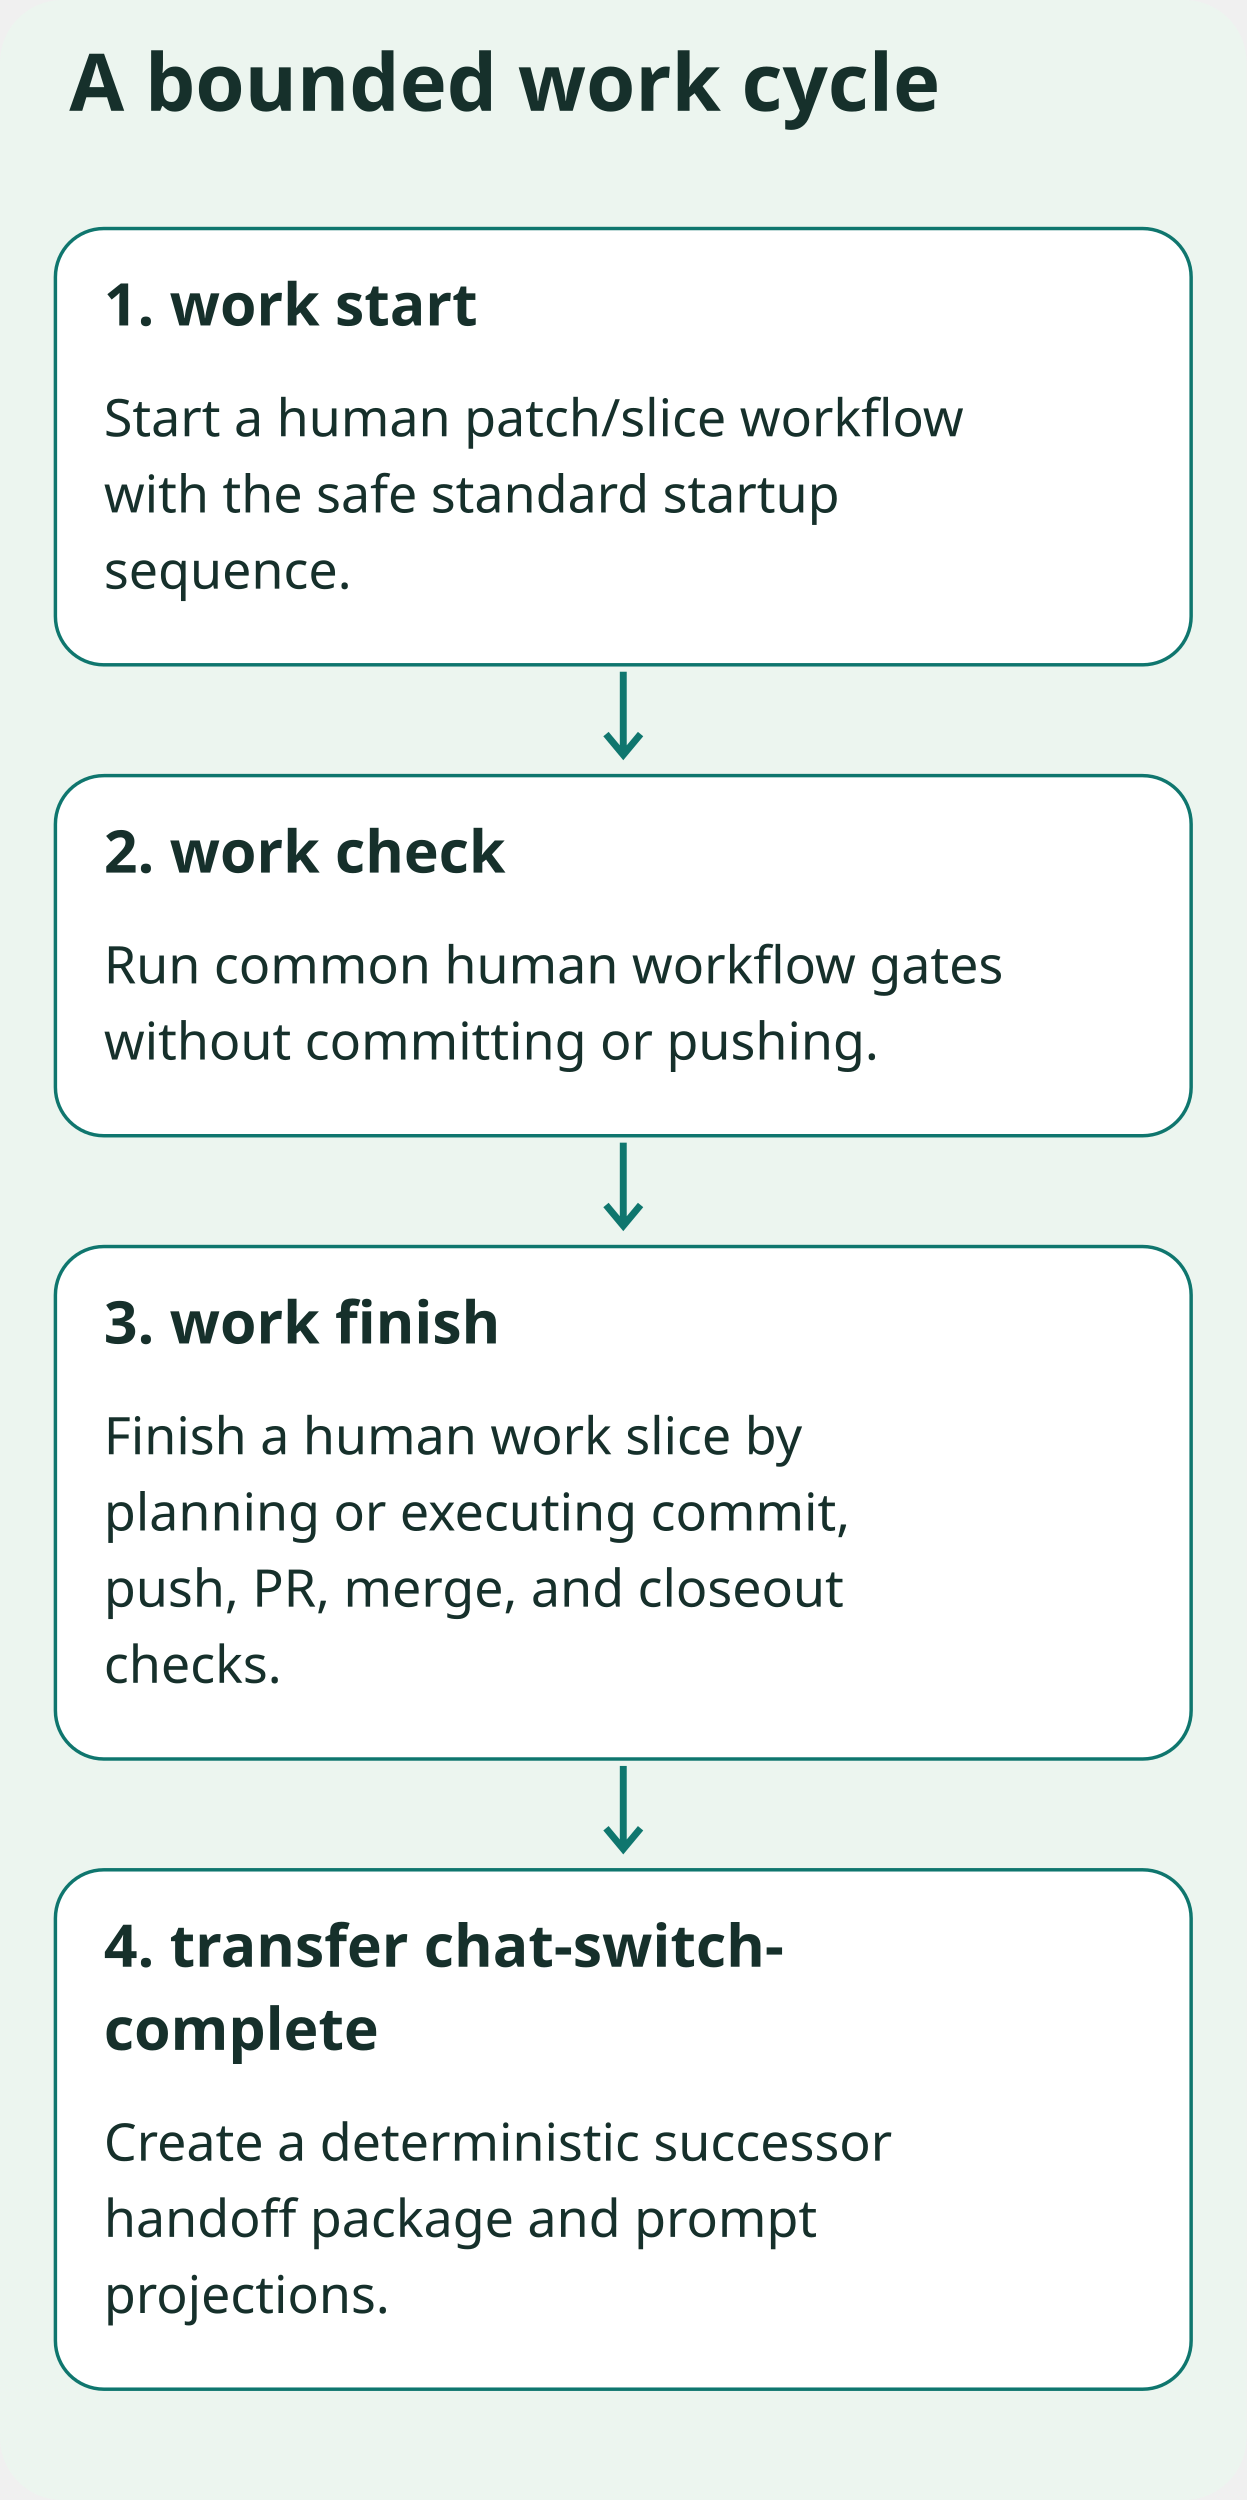
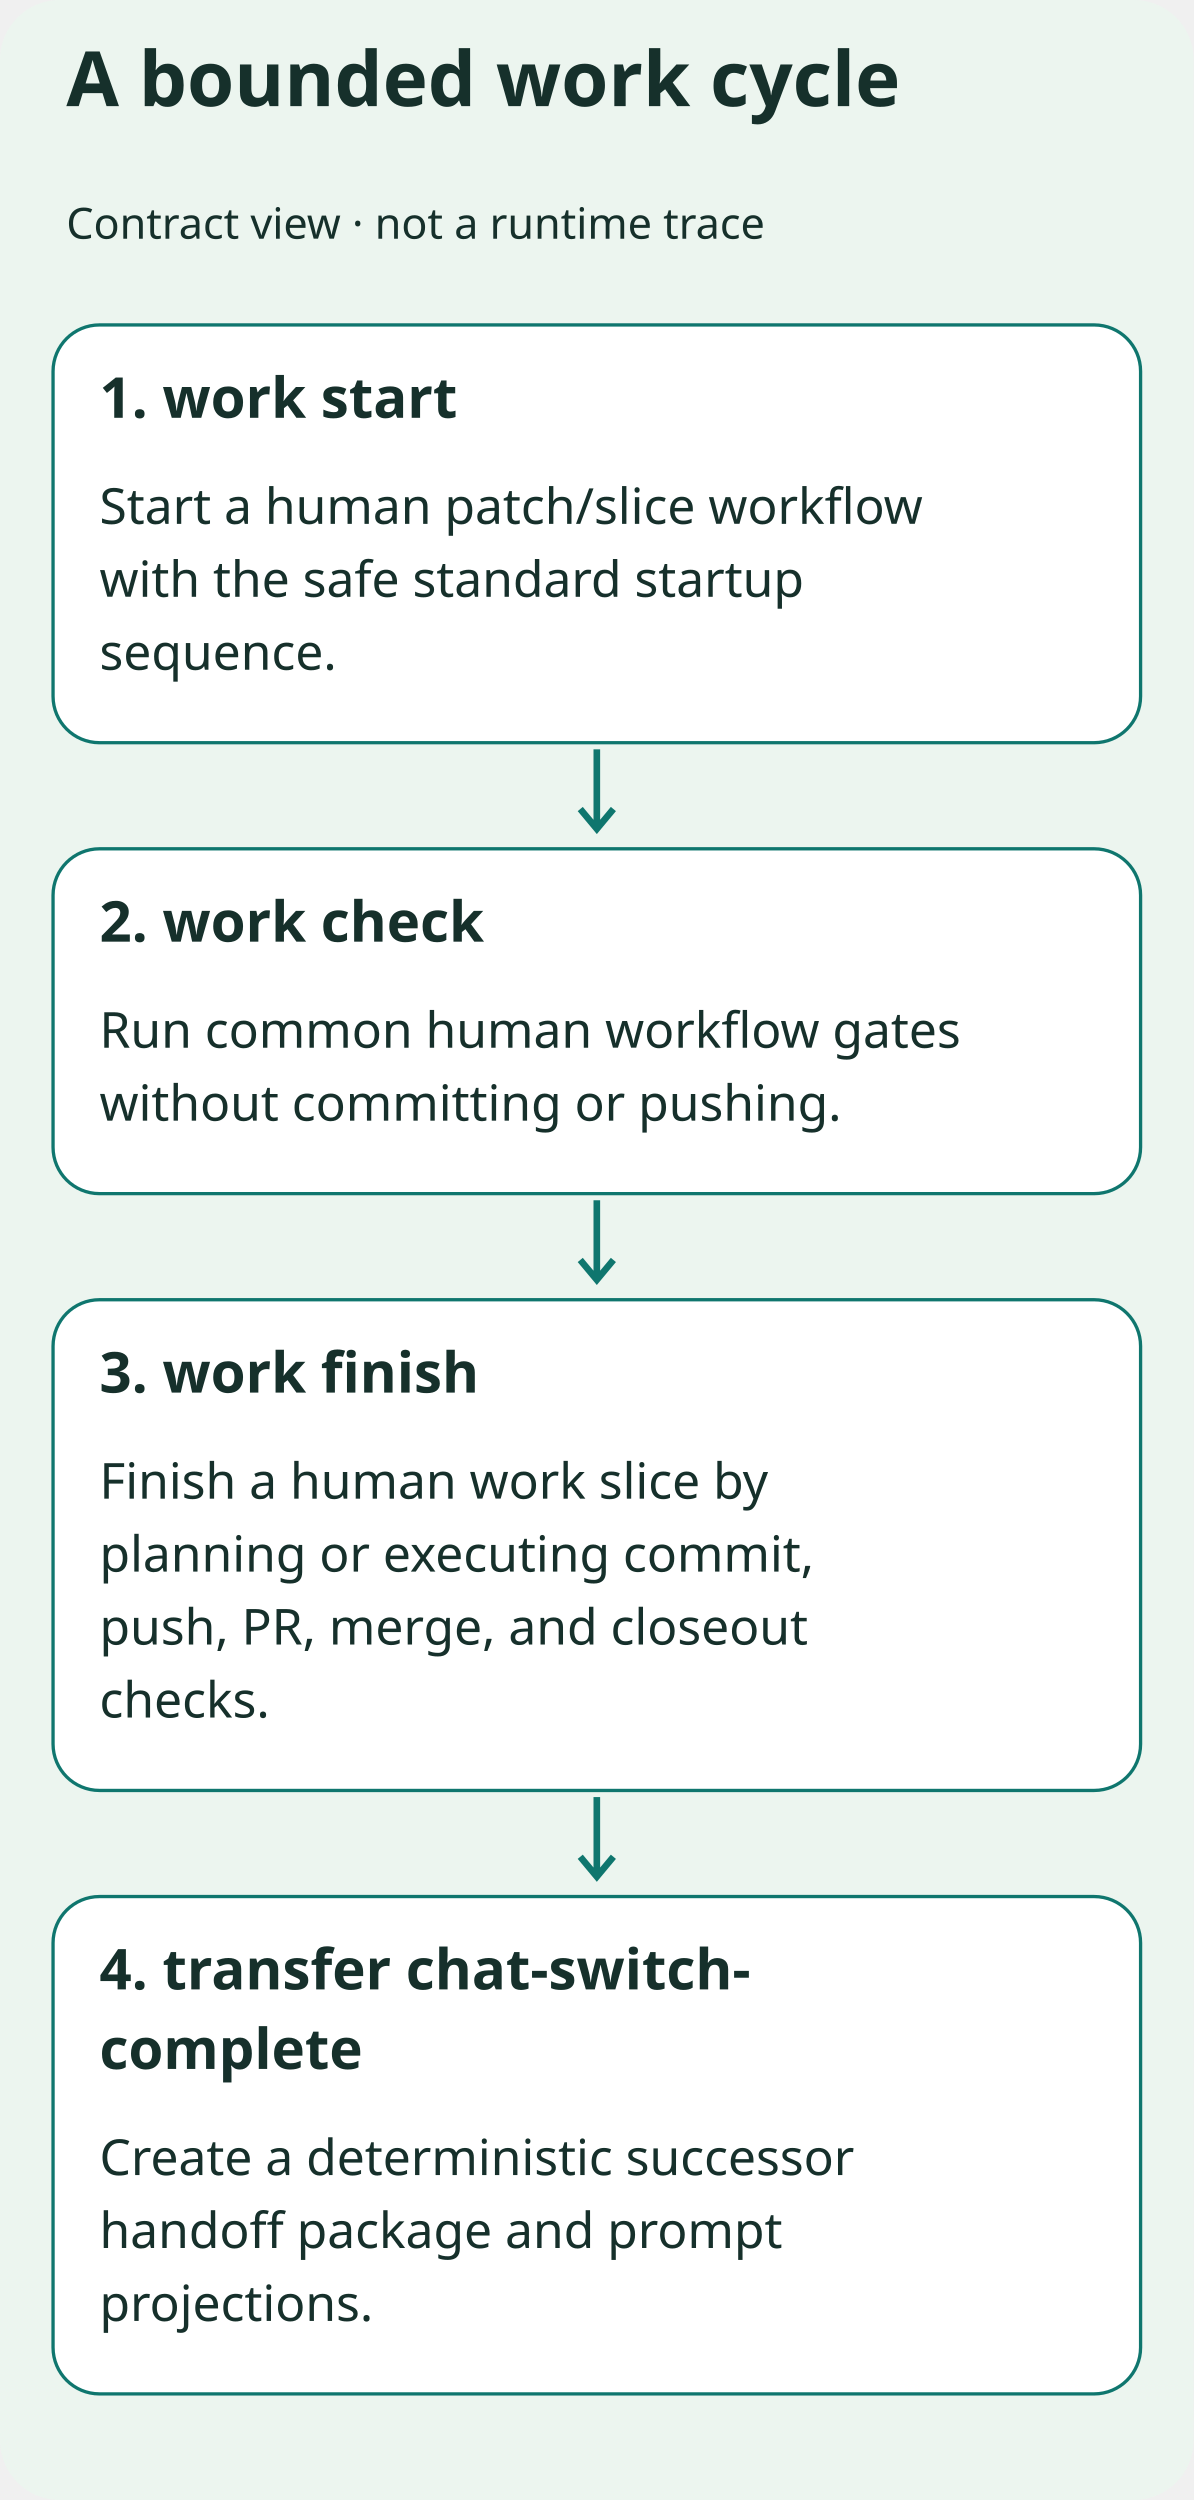
- <svg xmlns="http://www.w3.org/2000/svg" width="360" height="722" viewBox="0 0 360 722" role="img" aria-labelledby="title desc">
-   <rect width="360" height="722" fill="#ecf5ef" rx="18" />
+ <svg xmlns="http://www.w3.org/2000/svg" width="360" height="754" viewBox="0 0 360 754" role="img" aria-labelledby="title desc">
+   <rect width="360" height="754" fill="#ecf5ef" rx="18" />
  <g font-family="system-ui,sans-serif" font-size="18" fill="#16302b">
    <text x="20" y="32" font-size="23" font-weight="700">A bounded work cycle</text>
-     <rect x="16" y="66" width="328" height="126" rx="14" fill="white" stroke="#0f766e" />
-     <text x="30" y="94" font-size="17" font-weight="700">1. work start</text>
-     <text x="30" y="126" font-size="15">Start a human patch/slice workflow</text>
-     <text x="30" y="148" font-size="15">with the safe standard startup</text>
-     <text x="30" y="170" font-size="15">sequence.</text>
-     <path d="M180 194 v24 m-5 -6 l5 6 5 -6" stroke="#0f766e" fill="none" stroke-width="2" />
-     <rect x="16" y="224" width="328" height="104" rx="14" fill="white" stroke="#0f766e" />
-     <text x="30" y="252" font-size="17" font-weight="700">2. work check</text>
-     <text x="30" y="284" font-size="15">Run common human workflow gates</text>
-     <text x="30" y="306" font-size="15">without committing or pushing.</text>
-     <path d="M180 330 v24 m-5 -6 l5 6 5 -6" stroke="#0f766e" fill="none" stroke-width="2" />
-     <rect x="16" y="360" width="328" height="148" rx="14" fill="white" stroke="#0f766e" />
-     <text x="30" y="388" font-size="17" font-weight="700">3. work finish</text>
-     <text x="30" y="420" font-size="15">Finish a human work slice by</text>
-     <text x="30" y="442" font-size="15">planning or executing commit,</text>
-     <text x="30" y="464" font-size="15">push, PR, merge, and closeout</text>
-     <text x="30" y="486" font-size="15">checks.</text>
-     <path d="M180 510 v24 m-5 -6 l5 6 5 -6" stroke="#0f766e" fill="none" stroke-width="2" />
-     <rect x="16" y="540" width="328" height="150" rx="14" fill="white" stroke="#0f766e" />
-     <text x="30" y="568" font-size="17" font-weight="700">4. transfer chat-switch-</text>
-     <text x="30" y="592" font-size="17" font-weight="700">complete</text>
-     <text x="30" y="624" font-size="15">Create a deterministic successor</text>
-     <text x="30" y="646" font-size="15">handoff package and prompt</text>
-     <text x="30" y="668" font-size="15">projections.</text>
+     <text x="20" y="72" font-size="13">Contract view · not a runtime trace</text>
+     <rect x="16" y="98" width="328" height="126" rx="14" fill="white" stroke="#0f766e" />
+     <text x="30" y="126" font-size="17" font-weight="700">1. work start</text>
+     <text x="30" y="158" font-size="15">Start a human patch/slice workflow</text>
+     <text x="30" y="180" font-size="15">with the safe standard startup</text>
+     <text x="30" y="202" font-size="15">sequence.</text>
+     <path d="M180 226 v24 m-5 -6 l5 6 5 -6" stroke="#0f766e" fill="none" stroke-width="2" />
+     <rect x="16" y="256" width="328" height="104" rx="14" fill="white" stroke="#0f766e" />
+     <text x="30" y="284" font-size="17" font-weight="700">2. work check</text>
+     <text x="30" y="316" font-size="15">Run common human workflow gates</text>
+     <text x="30" y="338" font-size="15">without committing or pushing.</text>
+     <path d="M180 362 v24 m-5 -6 l5 6 5 -6" stroke="#0f766e" fill="none" stroke-width="2" />
+     <rect x="16" y="392" width="328" height="148" rx="14" fill="white" stroke="#0f766e" />
+     <text x="30" y="420" font-size="17" font-weight="700">3. work finish</text>
+     <text x="30" y="452" font-size="15">Finish a human work slice by</text>
+     <text x="30" y="474" font-size="15">planning or executing commit,</text>
+     <text x="30" y="496" font-size="15">push, PR, merge, and closeout</text>
+     <text x="30" y="518" font-size="15">checks.</text>
+     <path d="M180 542 v24 m-5 -6 l5 6 5 -6" stroke="#0f766e" fill="none" stroke-width="2" />
+     <rect x="16" y="572" width="328" height="150" rx="14" fill="white" stroke="#0f766e" />
+     <text x="30" y="600" font-size="17" font-weight="700">4. transfer chat-switch-</text>
+     <text x="30" y="624" font-size="17" font-weight="700">complete</text>
+     <text x="30" y="656" font-size="15">Create a deterministic successor</text>
+     <text x="30" y="678" font-size="15">handoff package and prompt</text>
+     <text x="30" y="700" font-size="15">projections.</text>
  </g>
</svg>
